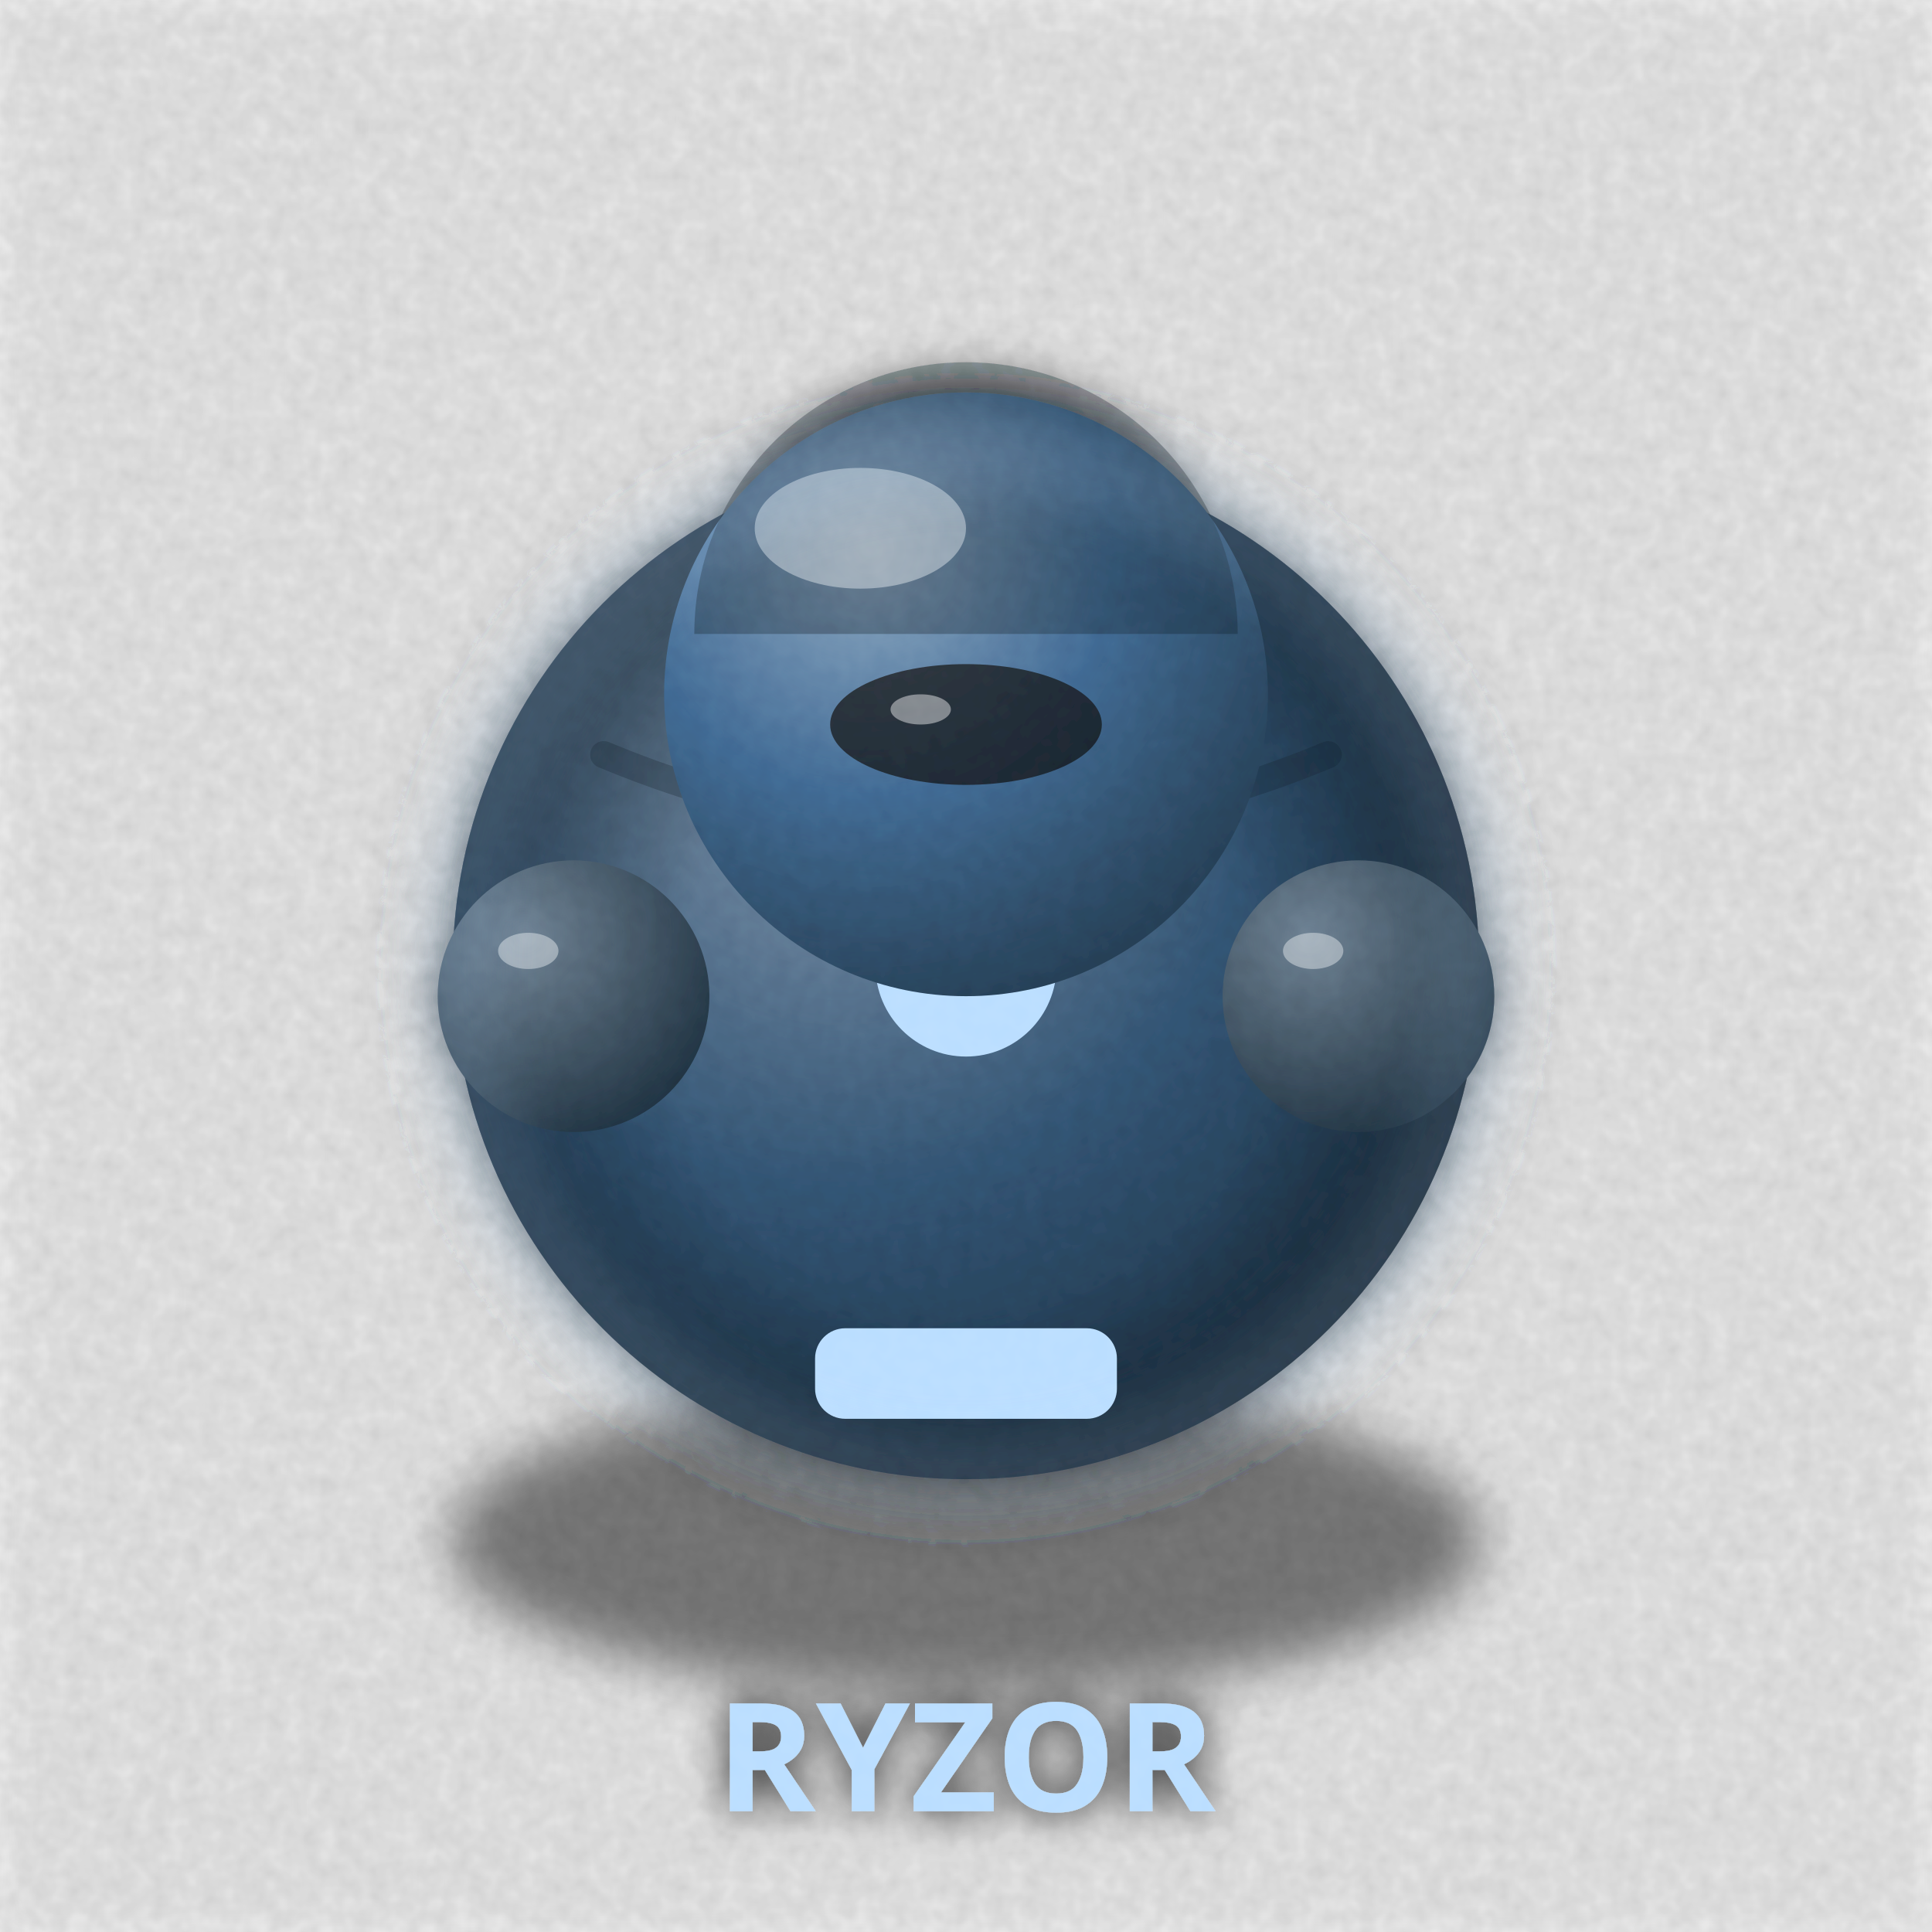
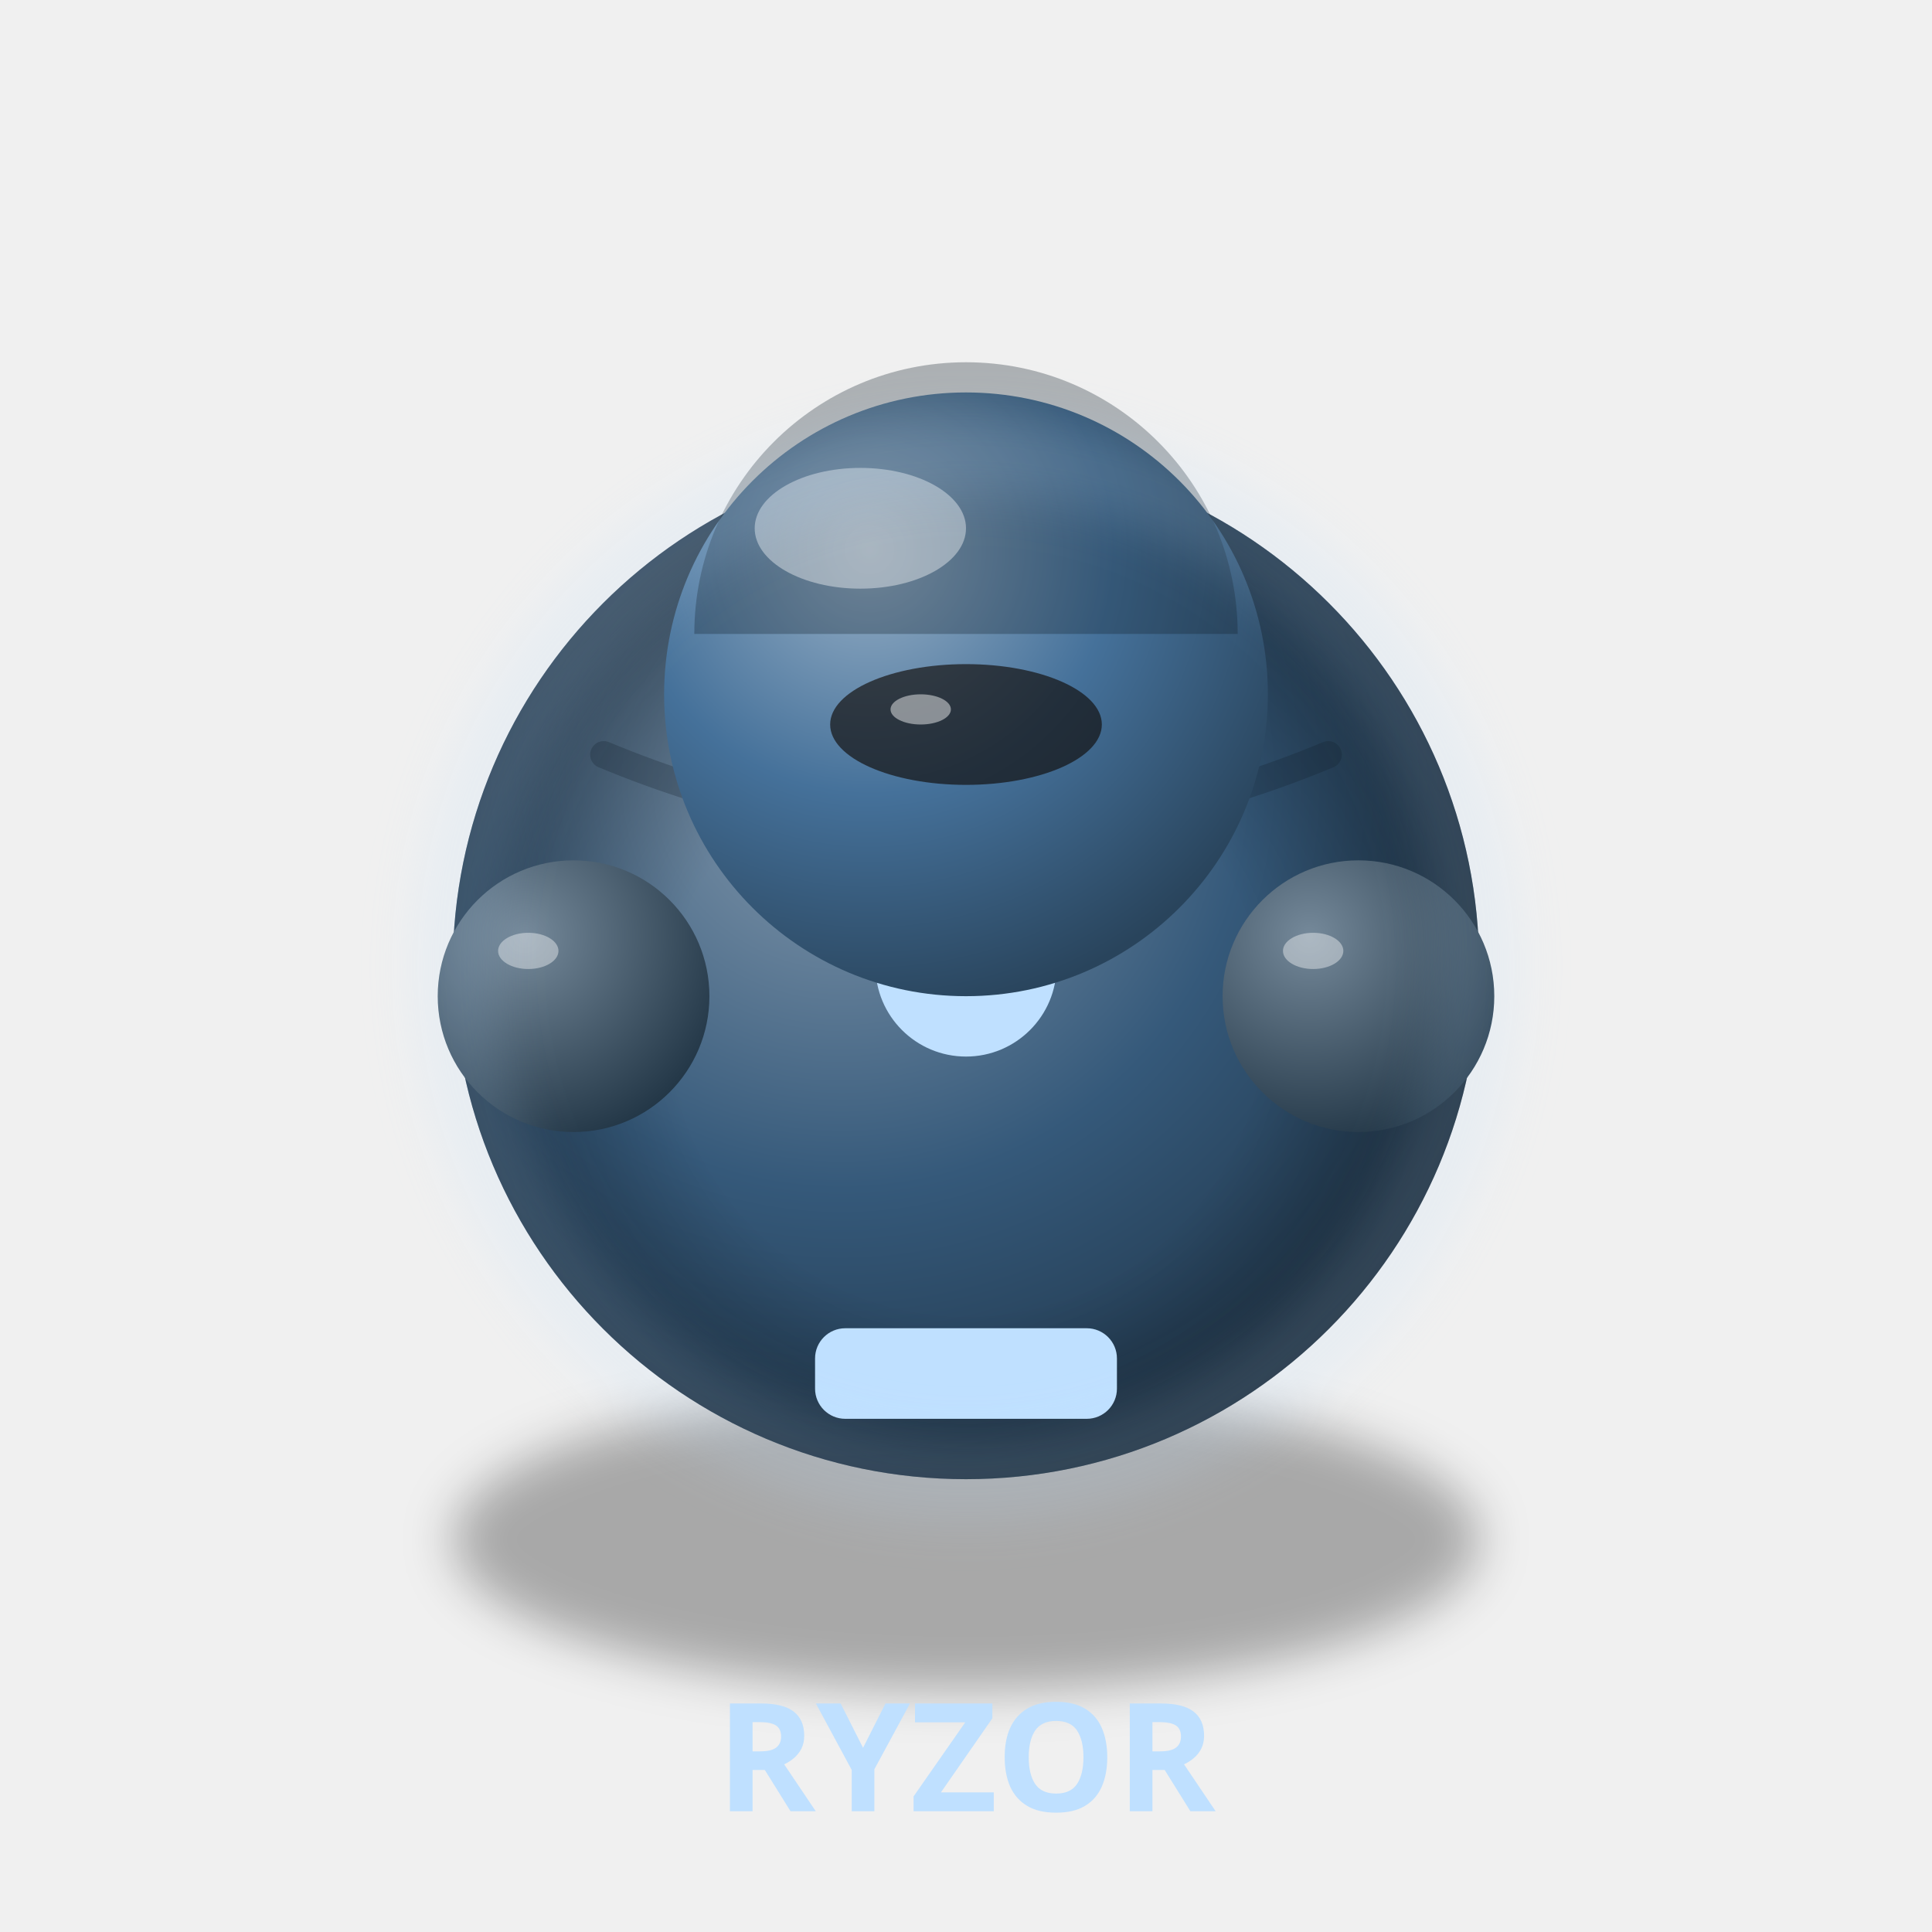
<svg xmlns="http://www.w3.org/2000/svg" viewBox="0 0 128 128">
  <defs>
-     <filter id="fxOutline" x="-40%" y="-40%" width="180%" height="180%">
-       <feTurbulence type="fractalNoise" baseFrequency="0.85" numOctaves="2" seed="7" result="fxn" />
-       <feDisplacementMap in="SourceGraphic" in2="fxn" scale="2" xChannelSelector="R" yChannelSelector="G" result="fxrough" />
-       <feDropShadow in="fxrough" dx="0" dy="0" stdDeviation="1.3" flood-color="#000" flood-opacity="0.85" />
-     </filter>
    <filter id="fxBlur" x="-60%" y="-60%" width="220%" height="220%">
      <feGaussianBlur stdDeviation="1.6" />
    </filter>
    <radialGradient id="body" cx="38%" cy="32%" r="72%">
      <stop offset="0%" stop-color="#869baf" />
      <stop offset="55%" stop-color="#35597a" />
      <stop offset="100%" stop-color="#1f3447" />
    </radialGradient>
    <radialGradient id="helmet" cx="34%" cy="26%" r="78%">
      <stop offset="0%" stop-color="#99b1c7" />
      <stop offset="52%" stop-color="#45719a" />
      <stop offset="100%" stop-color="#29445c" />
    </radialGradient>
    <radialGradient id="arm" cx="32%" cy="28%" r="85%">
      <stop offset="0%" stop-color="#75899a" />
      <stop offset="100%" stop-color="#1c3040" />
    </radialGradient>
    <radialGradient id="pack" cx="38%" cy="30%" r="75%">
      <stop offset="0%" stop-color="#566774" />
      <stop offset="100%" stop-color="#152431" />
    </radialGradient>
    <linearGradient id="gun" x1="0%" y1="0%" x2="100%" y2="0%">
      <stop offset="0%" stop-color="#5a5a5a" />
      <stop offset="45%" stop-color="#232323" />
      <stop offset="100%" stop-color="#050505" />
    </linearGradient>
    <radialGradient id="ao" cx="50%" cy="55%" r="52%">
      <stop offset="55%" stop-color="#000" stop-opacity="0" />
      <stop offset="100%" stop-color="#000" stop-opacity="0.38" />
    </radialGradient>
-     <filter id="fxGrain" x="0" y="0" width="100%" height="100%">
-       <feTurbulence type="fractalNoise" baseFrequency="0.9" numOctaves="2" seed="3" result="n" />
-       <feColorMatrix in="n" type="matrix" values="0 0 0 0 0  0 0 0 0 0  0 0 0 0 0  0.9 0 0 0 0" />
-     </filter>
  </defs>
-   <g filter="url(#fxOutline)">
-     <ellipse cx="64" cy="102" rx="34" ry="10" fill="#000" opacity="0.3" filter="url(#fxBlur)" />
-     <ellipse cx="64" cy="78" rx="22" ry="18" fill="url(#pack)" />
-     <path d="M48 68 Q64 78 80 68" stroke="#000" stroke-width="2" opacity="0.2" fill="none" />
-     <circle cx="64" cy="64" r="34" fill="url(#body)" />
-     <circle cx="64" cy="64" r="34" fill="url(#ao)" />
-     <path d="M40 50 Q64 60 88 50" stroke="#0f1c26" stroke-width="1.8" fill="none" opacity="0.25" stroke-linecap="round" />
-     <circle cx="64" cy="64" r="6" fill="#bfe0ff" />
-     <ellipse cx="61" cy="61" rx="2" ry="1.3" fill="#fff" opacity="0.5" />
-     <circle cx="64" cy="46" r="20" fill="url(#helmet)" />
-     <path d="M46 42 A18 18 0 0 1 82 42" fill="#0f1c26" opacity="0.3" />
-     <ellipse cx="57" cy="35" rx="7" ry="4" fill="#fff" opacity="0.4" />
-     <ellipse cx="64" cy="48" rx="9" ry="4" fill="#100a08" opacity="0.65" />
-     <ellipse cx="61" cy="47" rx="2" ry="1" fill="#fff" opacity="0.45" />
-     <circle cx="38" cy="66" r="9" fill="url(#arm)" />
-     <circle cx="90" cy="66" r="9" fill="url(#arm)" />
-     <ellipse cx="35" cy="63" rx="2" ry="1.2" fill="#fff" opacity="0.4" />
-     <ellipse cx="87" cy="63" rx="2" ry="1.2" fill="#fff" opacity="0.4" />
-     <rect x="54" y="88" width="20" height="6" rx="2" fill="#bfe0ff" />
-     <circle cx="64" cy="64" r="34" fill="none" stroke="#bfe0ff" stroke-width="5.5" opacity="0.17" filter="url(#fxBlur)" />
-     <text x="64" y="120" font-size="10" text-anchor="middle" fill="#bfe0ff" font-family="sans-serif" font-weight="600">RYZOR</text>
-     <rect x="0" y="0" width="128" height="128" filter="url(#fxGrain)" opacity="0.11" style="mix-blend-mode:overlay" pointer-events="none" />
-   </g>
+   <ellipse cx="64" cy="102" rx="34" ry="10" fill="#000" opacity="0.3" filter="url(#fxBlur)" />
+   <ellipse cx="64" cy="78" rx="22" ry="18" fill="url(#pack)" />
+   <path d="M48 68 Q64 78 80 68" stroke="#000" stroke-width="2" opacity="0.2" fill="none" />
+   <circle cx="64" cy="64" r="34" fill="url(#body)" />
+   <circle cx="64" cy="64" r="34" fill="url(#ao)" />
+   <path d="M40 50 Q64 60 88 50" stroke="#0f1c26" stroke-width="1.8" fill="none" opacity="0.25" stroke-linecap="round" />
+   <circle cx="64" cy="64" r="6" fill="#bfe0ff" />
+   <ellipse cx="61" cy="61" rx="2" ry="1.3" fill="#fff" opacity="0.5" />
+   <circle cx="64" cy="46" r="20" fill="url(#helmet)" />
+   <path d="M46 42 A18 18 0 0 1 82 42" fill="#0f1c26" opacity="0.3" />
+   <ellipse cx="57" cy="35" rx="7" ry="4" fill="#fff" opacity="0.4" />
+   <ellipse cx="64" cy="48" rx="9" ry="4" fill="#100a08" opacity="0.65" />
+   <ellipse cx="61" cy="47" rx="2" ry="1" fill="#fff" opacity="0.45" />
+   <circle cx="38" cy="66" r="9" fill="url(#arm)" />
+   <circle cx="90" cy="66" r="9" fill="url(#arm)" />
+   <ellipse cx="35" cy="63" rx="2" ry="1.2" fill="#fff" opacity="0.4" />
+   <ellipse cx="87" cy="63" rx="2" ry="1.2" fill="#fff" opacity="0.4" />
+   <rect x="54" y="88" width="20" height="6" rx="2" fill="#bfe0ff" />
+   <circle cx="64" cy="64" r="34" fill="none" stroke="#bfe0ff" stroke-width="5.5" opacity="0.17" filter="url(#fxBlur)" />
+   <text x="64" y="120" font-size="10" text-anchor="middle" fill="#bfe0ff" font-family="sans-serif" font-weight="600">RYZOR</text>
</svg>
